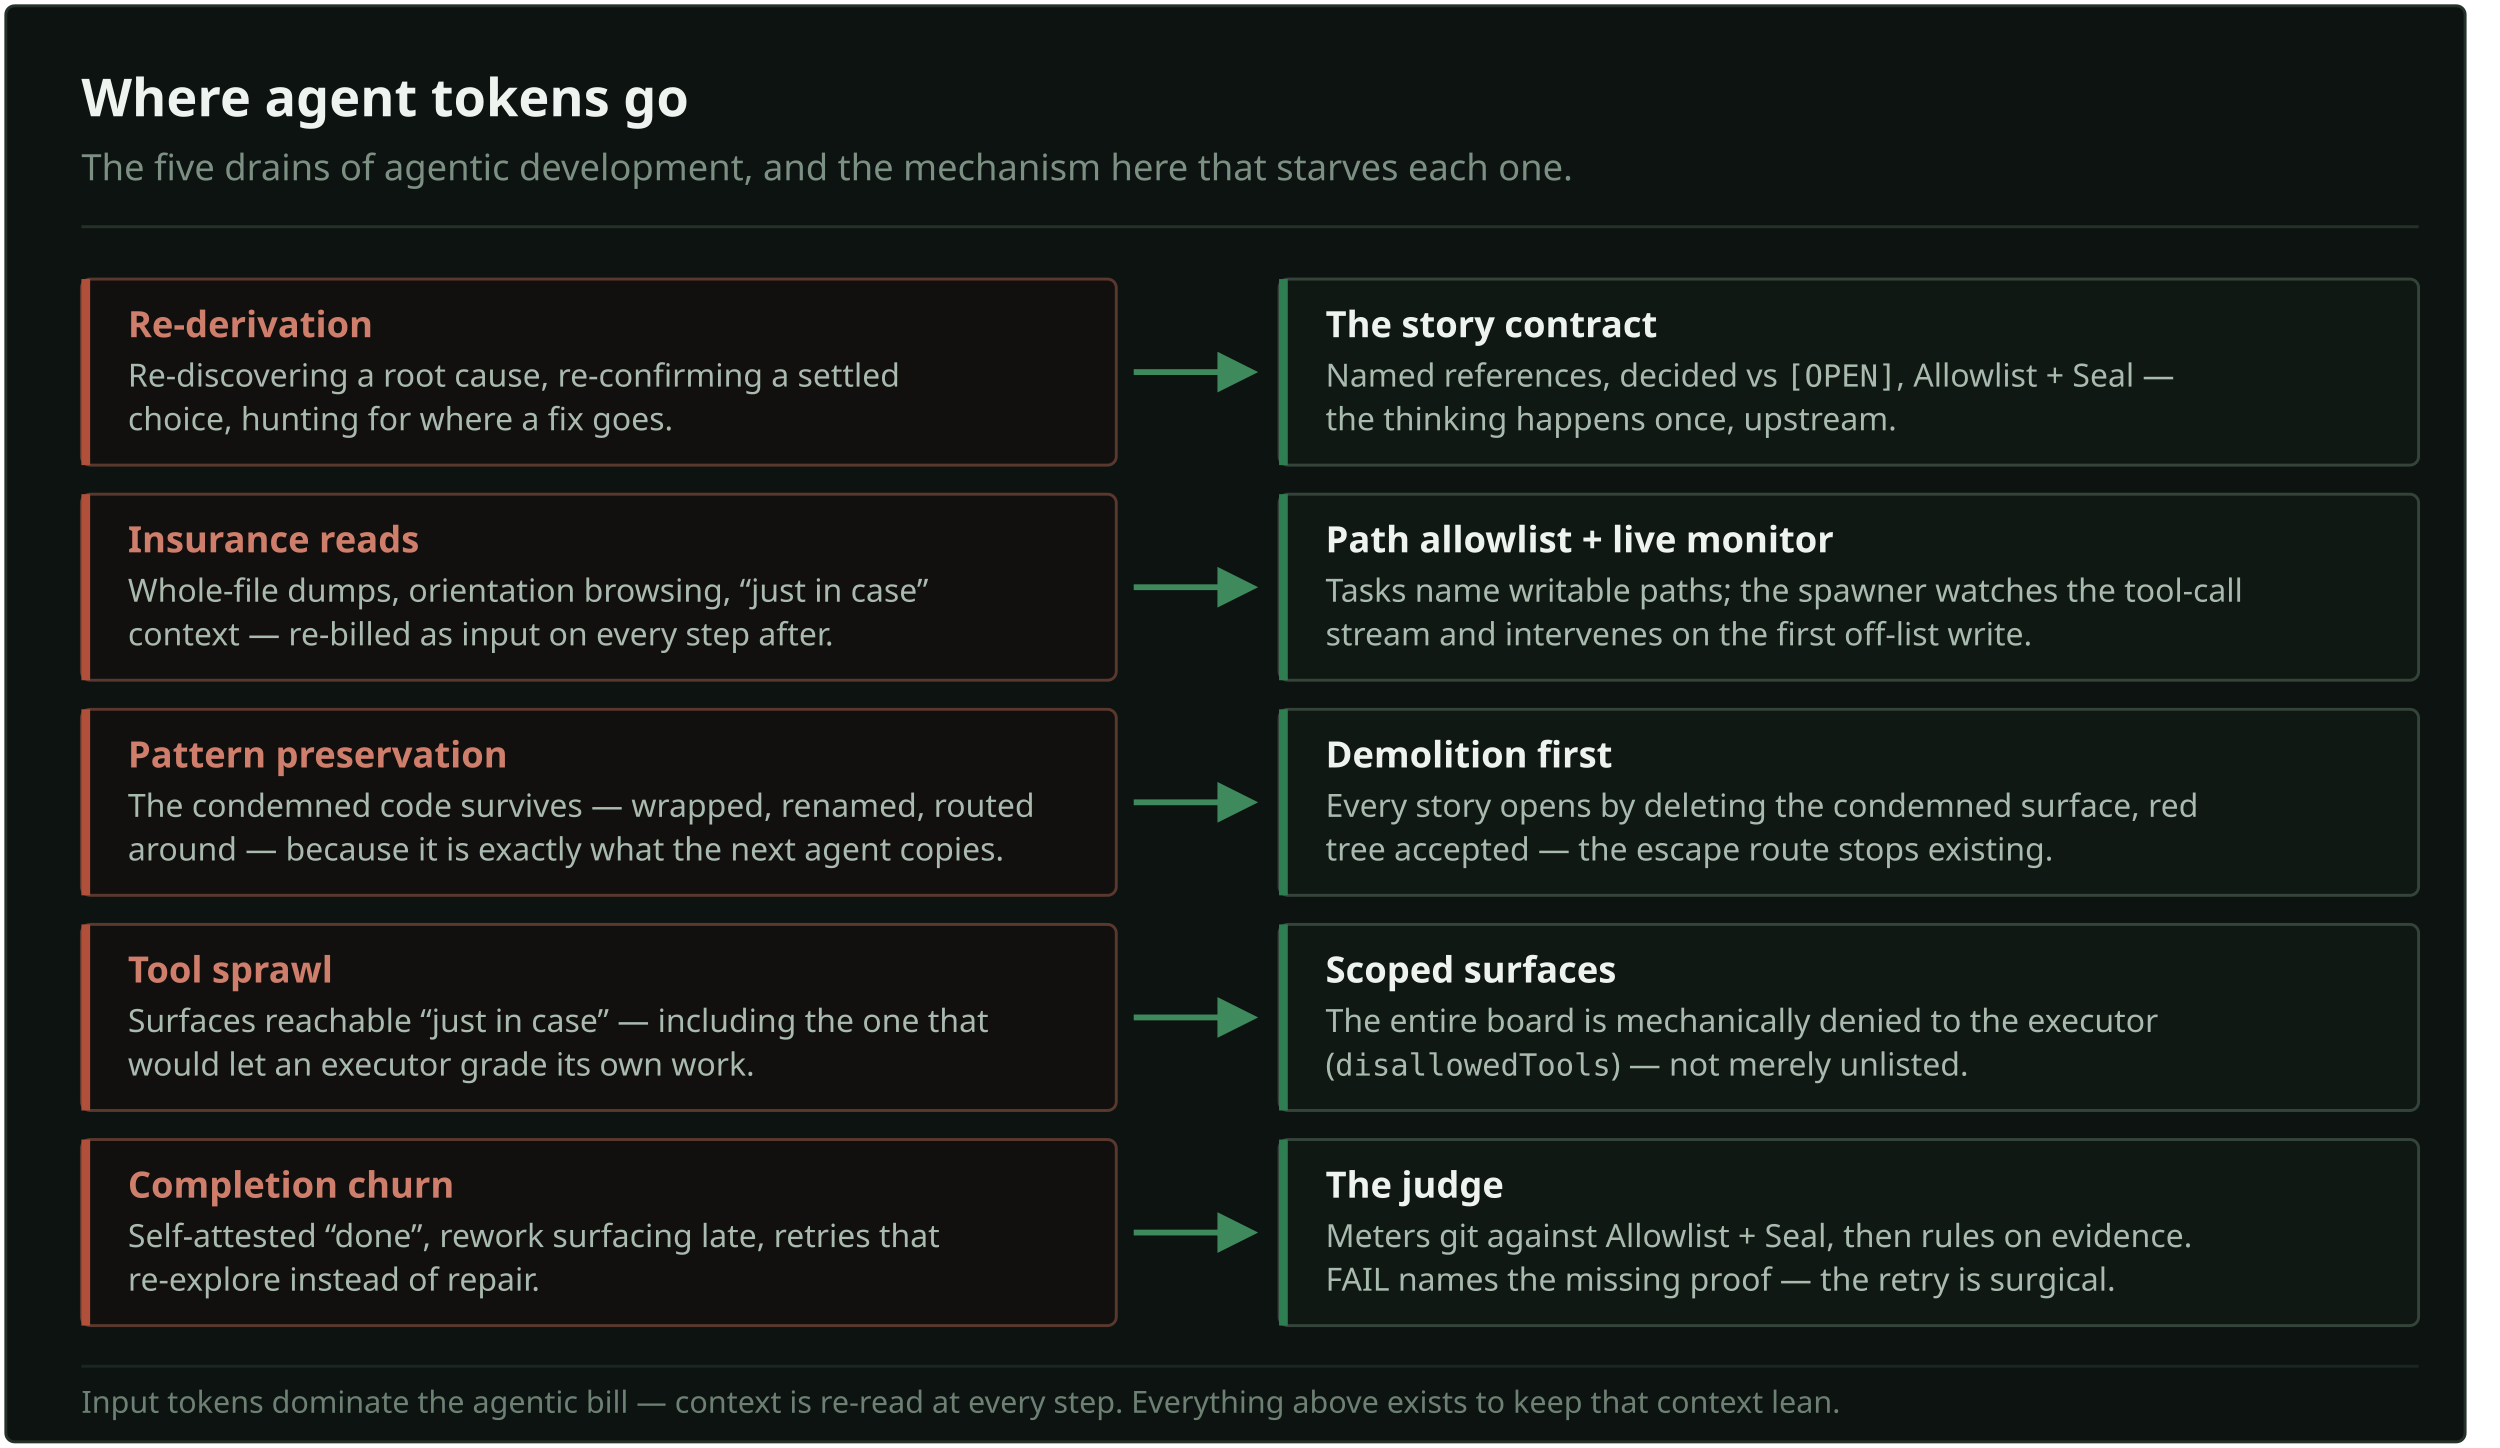
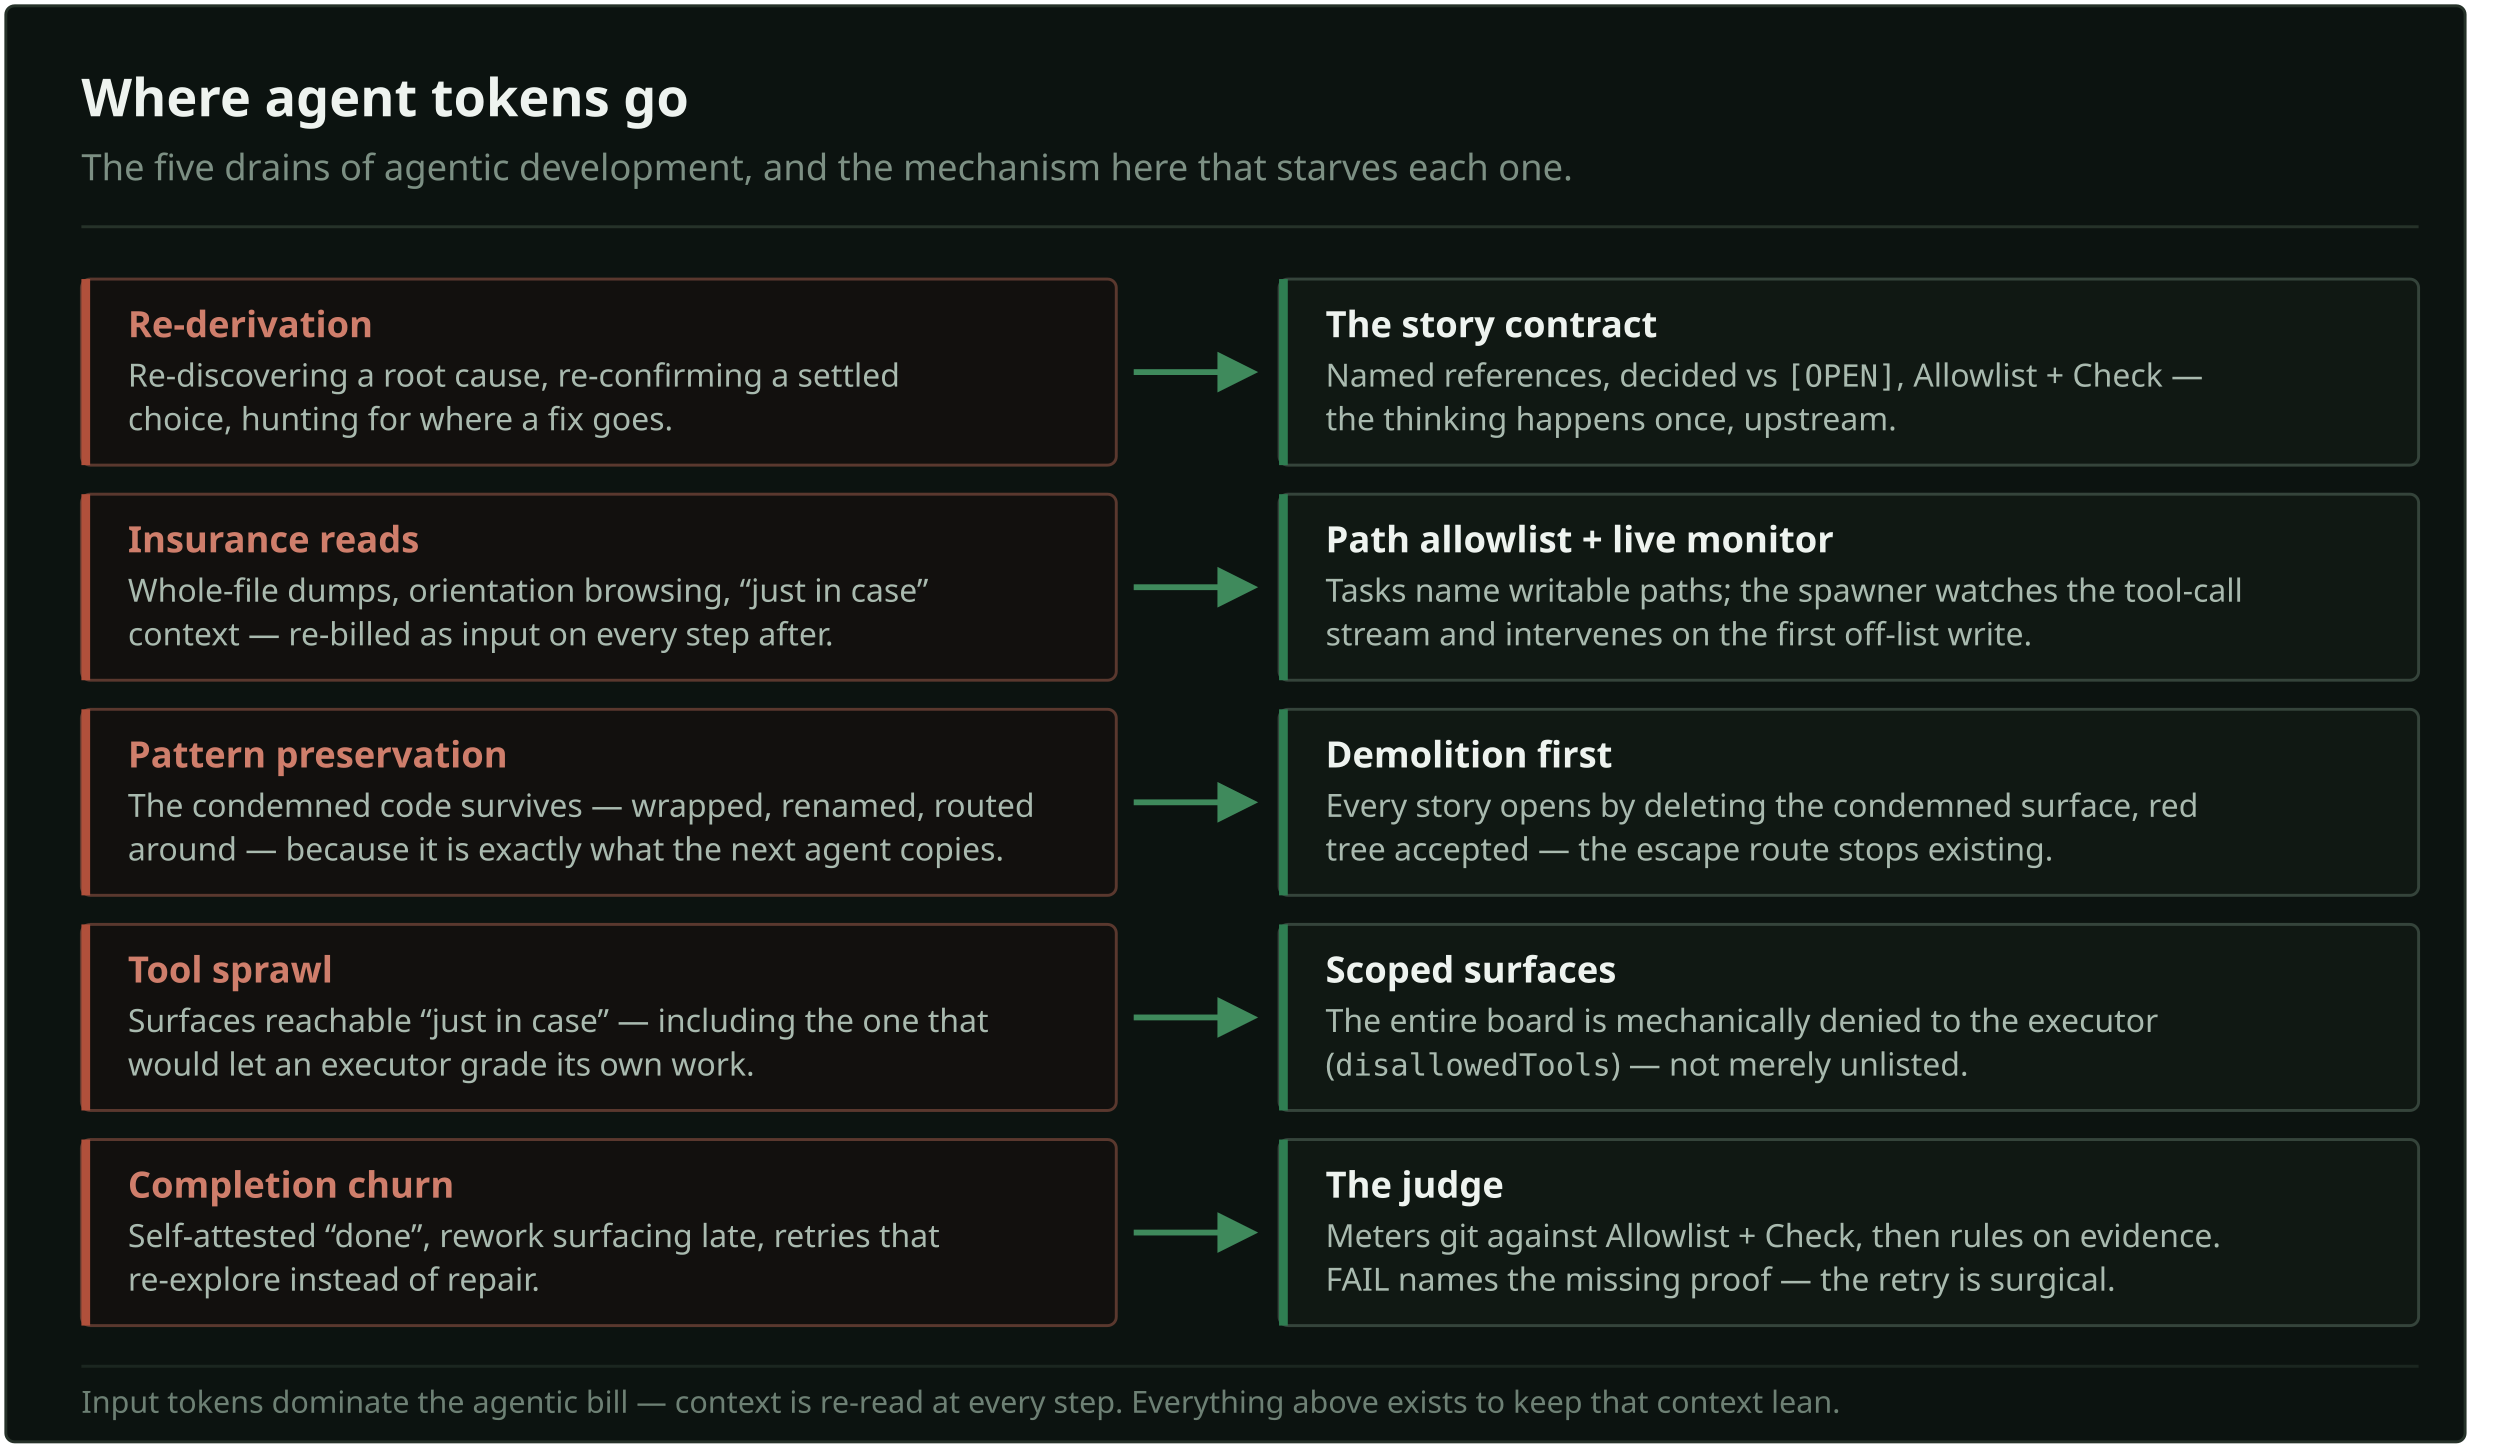
<svg xmlns="http://www.w3.org/2000/svg" viewBox="0 0 860 498" width="860" height="498" font-family="ui-sans-serif, 'IBM Plex Sans', system-ui, sans-serif" role="img" aria-label="Where agent tokens go: re-derivation is starved by the story contract, insurance reads by path allowlists and the live monitor, pattern preservation by demolition running first, tool sprawl by scoped surfaces, completion churn by the judge.">
  <defs>
    <style>
      .mono { font-family: ui-monospace, 'JetBrains Mono', Menlo, Consolas, monospace; }
    </style>
    <marker id="fern" viewBox="0 0 10 10" refX="8" refY="5" markerWidth="7" markerHeight="7" orient="auto-start-reverse">
      <path d="M0,0 L10,5 L0,10 z" fill="#3f8a5c" />
    </marker>
  </defs>
  <rect x="2" y="2" width="846" height="494" rx="3" fill="#0c1310" stroke="#263229" />
  <text x="28" y="40" font-size="18" font-weight="600" fill="#eef3ef">Where agent tokens go</text>
  <text x="28" y="62" font-size="12.5" fill="#7c8f83">The five drains of agentic development, and the mechanism here that starves each one.</text>
  <line x1="28" y1="78" x2="832" y2="78" stroke="#263229" />
  <rect x="28" y="96" width="356" height="64" rx="3" fill="#12100e" stroke="#5a382e" />
  <rect x="28" y="96" width="3" height="64" fill="#b0503b" />
  <text x="44" y="116" font-size="12.5" font-weight="600" fill="#cf7e6b">Re-derivation</text>
  <text x="44" y="133" font-size="11" fill="#a9baaf">Re-discovering a root cause, re-confirming a settled</text>
  <text x="44" y="148" font-size="11" fill="#a9baaf">choice, hunting for where a fix goes.</text>
  <line x1="390" y1="128" x2="430" y2="128" stroke="#3f8a5c" stroke-width="2" marker-end="url(#fern)" />
  <rect x="440" y="96" width="392" height="64" rx="3" fill="#101813" stroke="#35443b" />
  <rect x="440" y="96" width="3" height="64" fill="#2F7E52" />
  <text x="456" y="116" font-size="12.5" font-weight="600" fill="#eef3ef">The story contract</text>
-   <text x="456" y="133" font-size="11" fill="#a9baaf">Named references, decided vs <tspan class="mono" font-size="10.5">[OPEN]</tspan>, Allowlist + Seal —</text>
+   <text x="456" y="133" font-size="11" fill="#a9baaf">Named references, decided vs <tspan class="mono" font-size="10.5">[OPEN]</tspan>, Allowlist + Check —</text>
  <text x="456" y="148" font-size="11" fill="#a9baaf">the thinking happens once, upstream.</text>
  <rect x="28" y="170" width="356" height="64" rx="3" fill="#12100e" stroke="#5a382e" />
  <rect x="28" y="170" width="3" height="64" fill="#b0503b" />
  <text x="44" y="190" font-size="12.5" font-weight="600" fill="#cf7e6b">Insurance reads</text>
  <text x="44" y="207" font-size="11" fill="#a9baaf">Whole-file dumps, orientation browsing, “just in case”</text>
  <text x="44" y="222" font-size="11" fill="#a9baaf">context — re-billed as input on every step after.</text>
  <line x1="390" y1="202" x2="430" y2="202" stroke="#3f8a5c" stroke-width="2" marker-end="url(#fern)" />
  <rect x="440" y="170" width="392" height="64" rx="3" fill="#101813" stroke="#35443b" />
  <rect x="440" y="170" width="3" height="64" fill="#2F7E52" />
  <text x="456" y="190" font-size="12.5" font-weight="600" fill="#eef3ef">Path allowlist + live monitor</text>
  <text x="456" y="207" font-size="11" fill="#a9baaf">Tasks name writable paths; the spawner watches the tool-call</text>
  <text x="456" y="222" font-size="11" fill="#a9baaf">stream and intervenes on the first off-list write.</text>
  <rect x="28" y="244" width="356" height="64" rx="3" fill="#12100e" stroke="#5a382e" />
  <rect x="28" y="244" width="3" height="64" fill="#b0503b" />
  <text x="44" y="264" font-size="12.5" font-weight="600" fill="#cf7e6b">Pattern preservation</text>
  <text x="44" y="281" font-size="11" fill="#a9baaf">The condemned code survives — wrapped, renamed, routed</text>
  <text x="44" y="296" font-size="11" fill="#a9baaf">around — because it is exactly what the next agent copies.</text>
  <line x1="390" y1="276" x2="430" y2="276" stroke="#3f8a5c" stroke-width="2" marker-end="url(#fern)" />
  <rect x="440" y="244" width="392" height="64" rx="3" fill="#101813" stroke="#35443b" />
  <rect x="440" y="244" width="3" height="64" fill="#2F7E52" />
  <text x="456" y="264" font-size="12.5" font-weight="600" fill="#eef3ef">Demolition first</text>
  <text x="456" y="281" font-size="11" fill="#a9baaf">Every story opens by deleting the condemned surface, red</text>
  <text x="456" y="296" font-size="11" fill="#a9baaf">tree accepted — the escape route stops existing.</text>
  <rect x="28" y="318" width="356" height="64" rx="3" fill="#12100e" stroke="#5a382e" />
  <rect x="28" y="318" width="3" height="64" fill="#b0503b" />
  <text x="44" y="338" font-size="12.5" font-weight="600" fill="#cf7e6b">Tool sprawl</text>
  <text x="44" y="355" font-size="11" fill="#a9baaf">Surfaces reachable “just in case” — including the one that</text>
  <text x="44" y="370" font-size="11" fill="#a9baaf">would let an executor grade its own work.</text>
  <line x1="390" y1="350" x2="430" y2="350" stroke="#3f8a5c" stroke-width="2" marker-end="url(#fern)" />
  <rect x="440" y="318" width="392" height="64" rx="3" fill="#101813" stroke="#35443b" />
  <rect x="440" y="318" width="3" height="64" fill="#2F7E52" />
  <text x="456" y="338" font-size="12.5" font-weight="600" fill="#eef3ef">Scoped surfaces</text>
  <text x="456" y="355" font-size="11" fill="#a9baaf">The entire board is mechanically denied to the executor</text>
  <text x="456" y="370" font-size="11" fill="#a9baaf">(<tspan class="mono" font-size="10.5">disallowedTools</tspan>) — not merely unlisted.</text>
  <rect x="28" y="392" width="356" height="64" rx="3" fill="#12100e" stroke="#5a382e" />
  <rect x="28" y="392" width="3" height="64" fill="#b0503b" />
  <text x="44" y="412" font-size="12.5" font-weight="600" fill="#cf7e6b">Completion churn</text>
  <text x="44" y="429" font-size="11" fill="#a9baaf">Self-attested “done”, rework surfacing late, retries that</text>
  <text x="44" y="444" font-size="11" fill="#a9baaf">re-explore instead of repair.</text>
  <line x1="390" y1="424" x2="430" y2="424" stroke="#3f8a5c" stroke-width="2" marker-end="url(#fern)" />
  <rect x="440" y="392" width="392" height="64" rx="3" fill="#101813" stroke="#35443b" />
  <rect x="440" y="392" width="3" height="64" fill="#2F7E52" />
  <text x="456" y="412" font-size="12.5" font-weight="600" fill="#eef3ef">The judge</text>
-   <text x="456" y="429" font-size="11" fill="#a9baaf">Meters git against Allowlist + Seal, then rules on evidence.</text>
+   <text x="456" y="429" font-size="11" fill="#a9baaf">Meters git against Allowlist + Check, then rules on evidence.</text>
  <text x="456" y="444" font-size="11" fill="#a9baaf">FAIL names the missing proof — the retry is surgical.</text>
  <line x1="28" y1="470" x2="832" y2="470" stroke="#1b2620" />
  <text x="28" y="486" font-size="10.5" fill="#6d8074">Input tokens dominate the agentic bill — context is re-read at every step. Everything above exists to keep that context lean.</text>
</svg>
